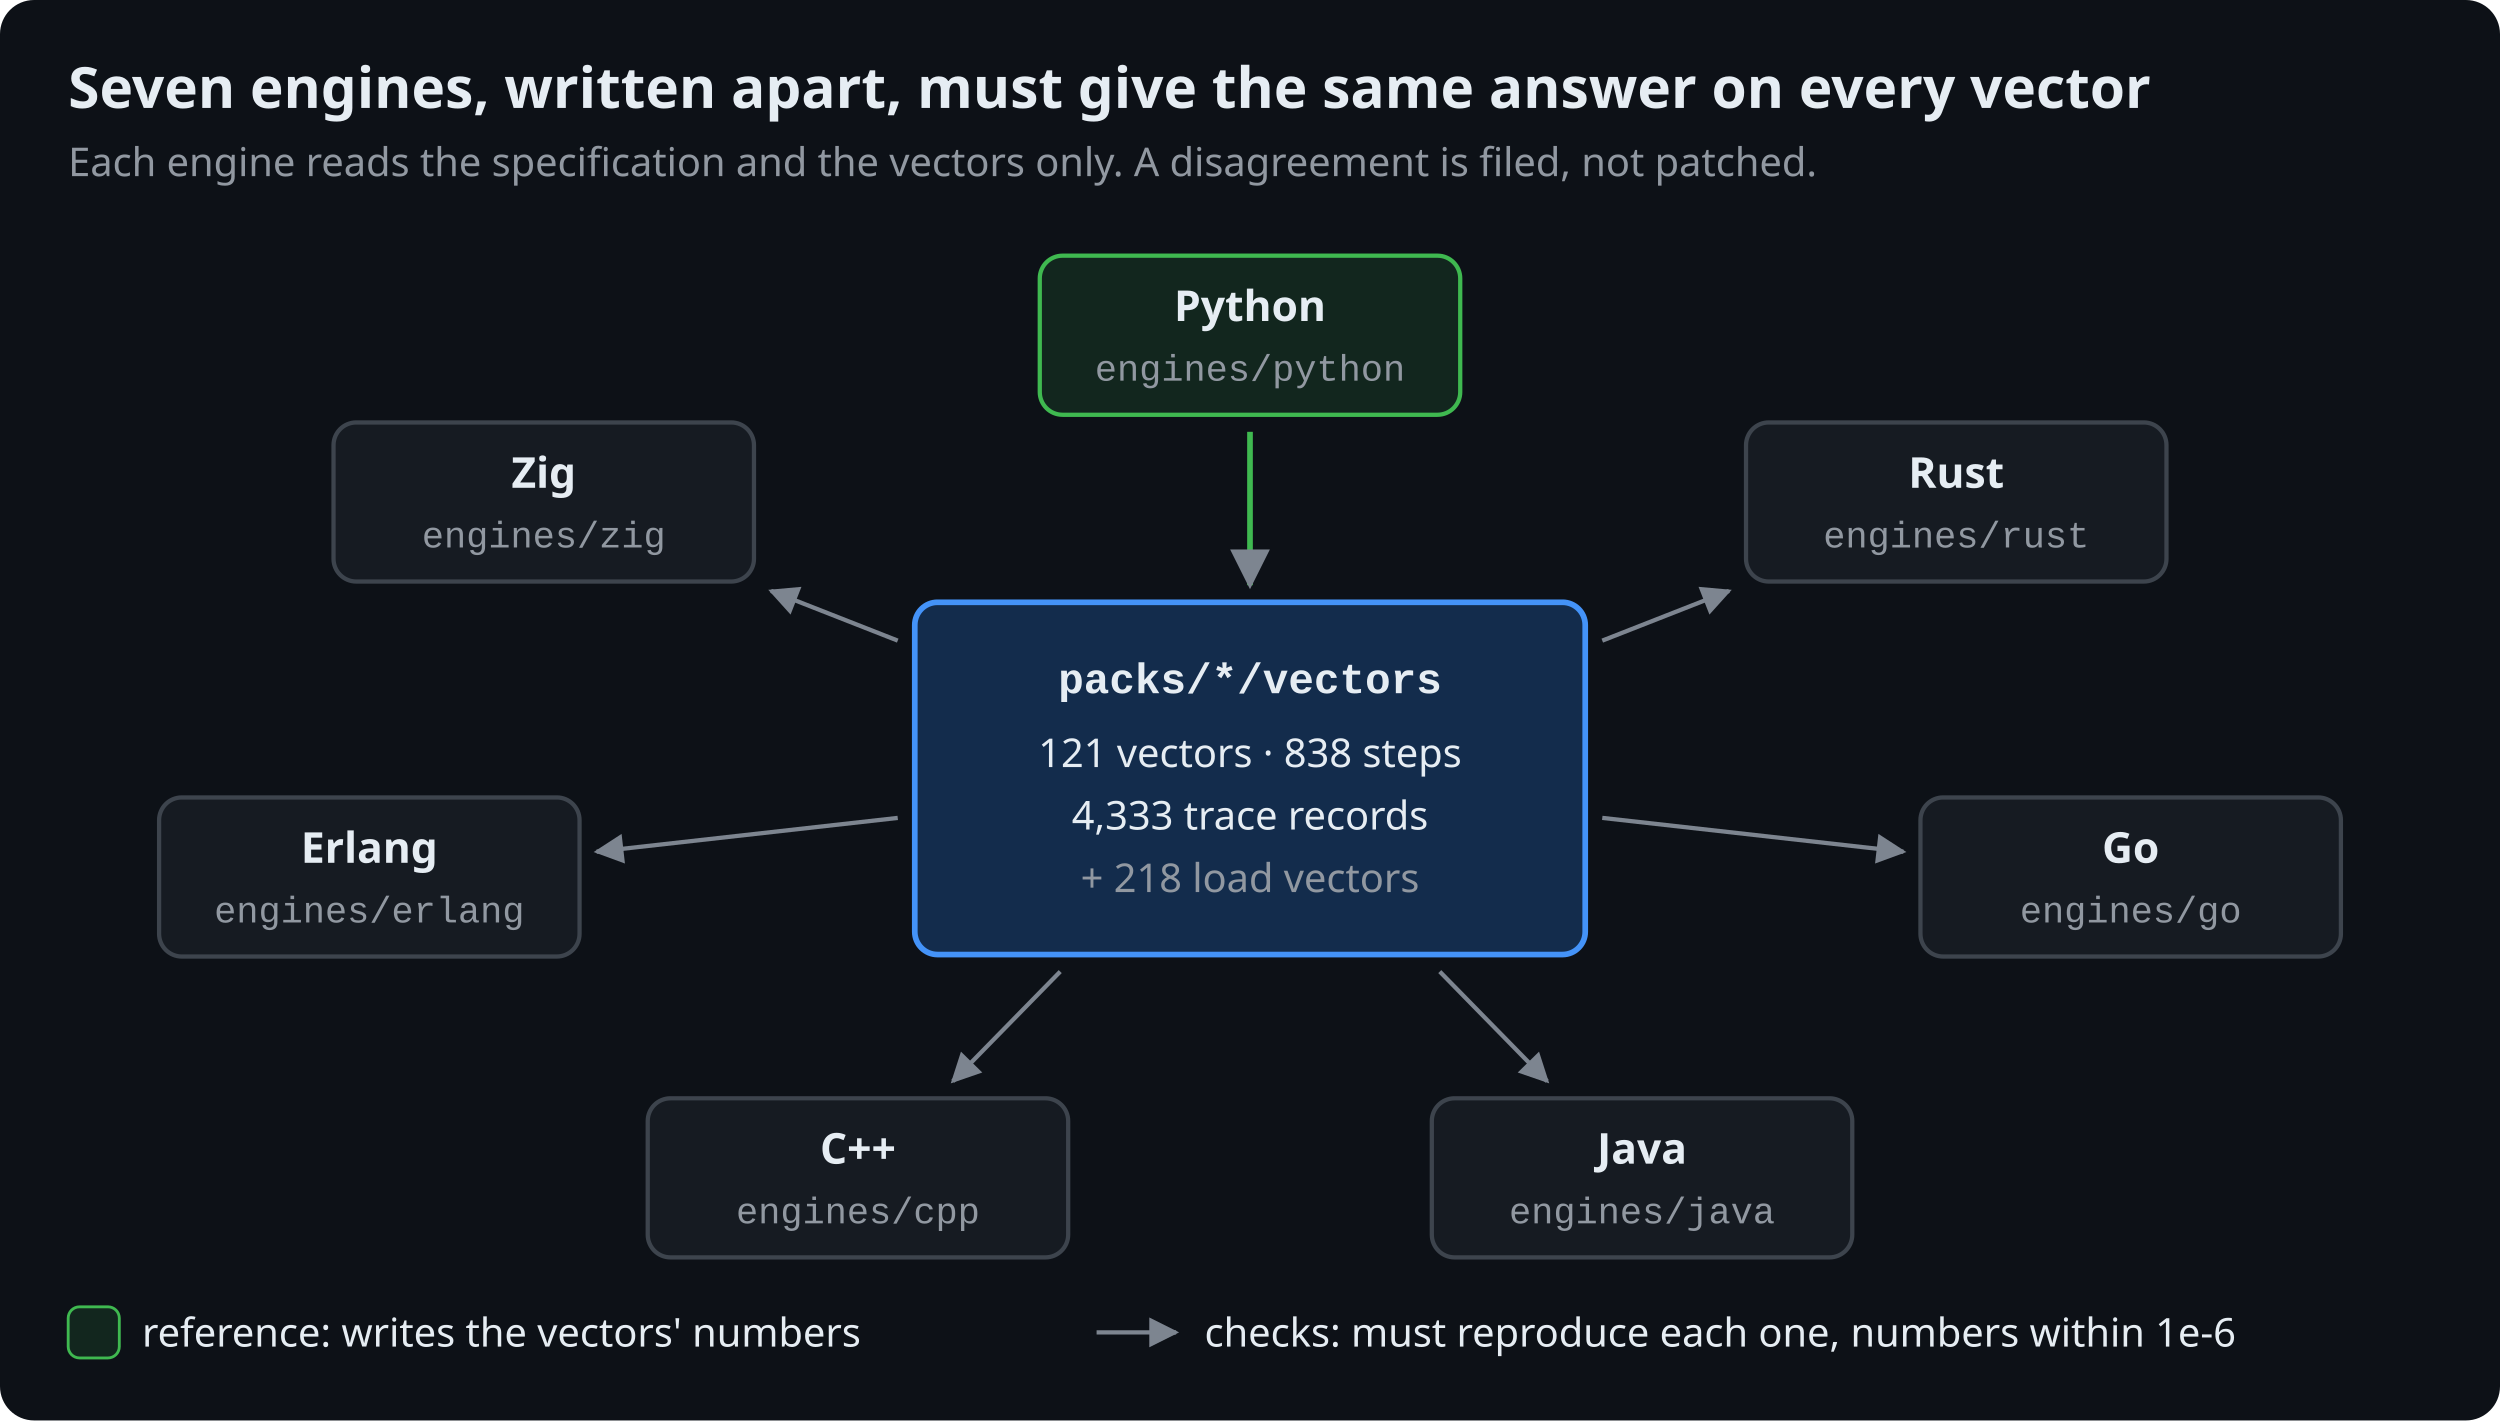
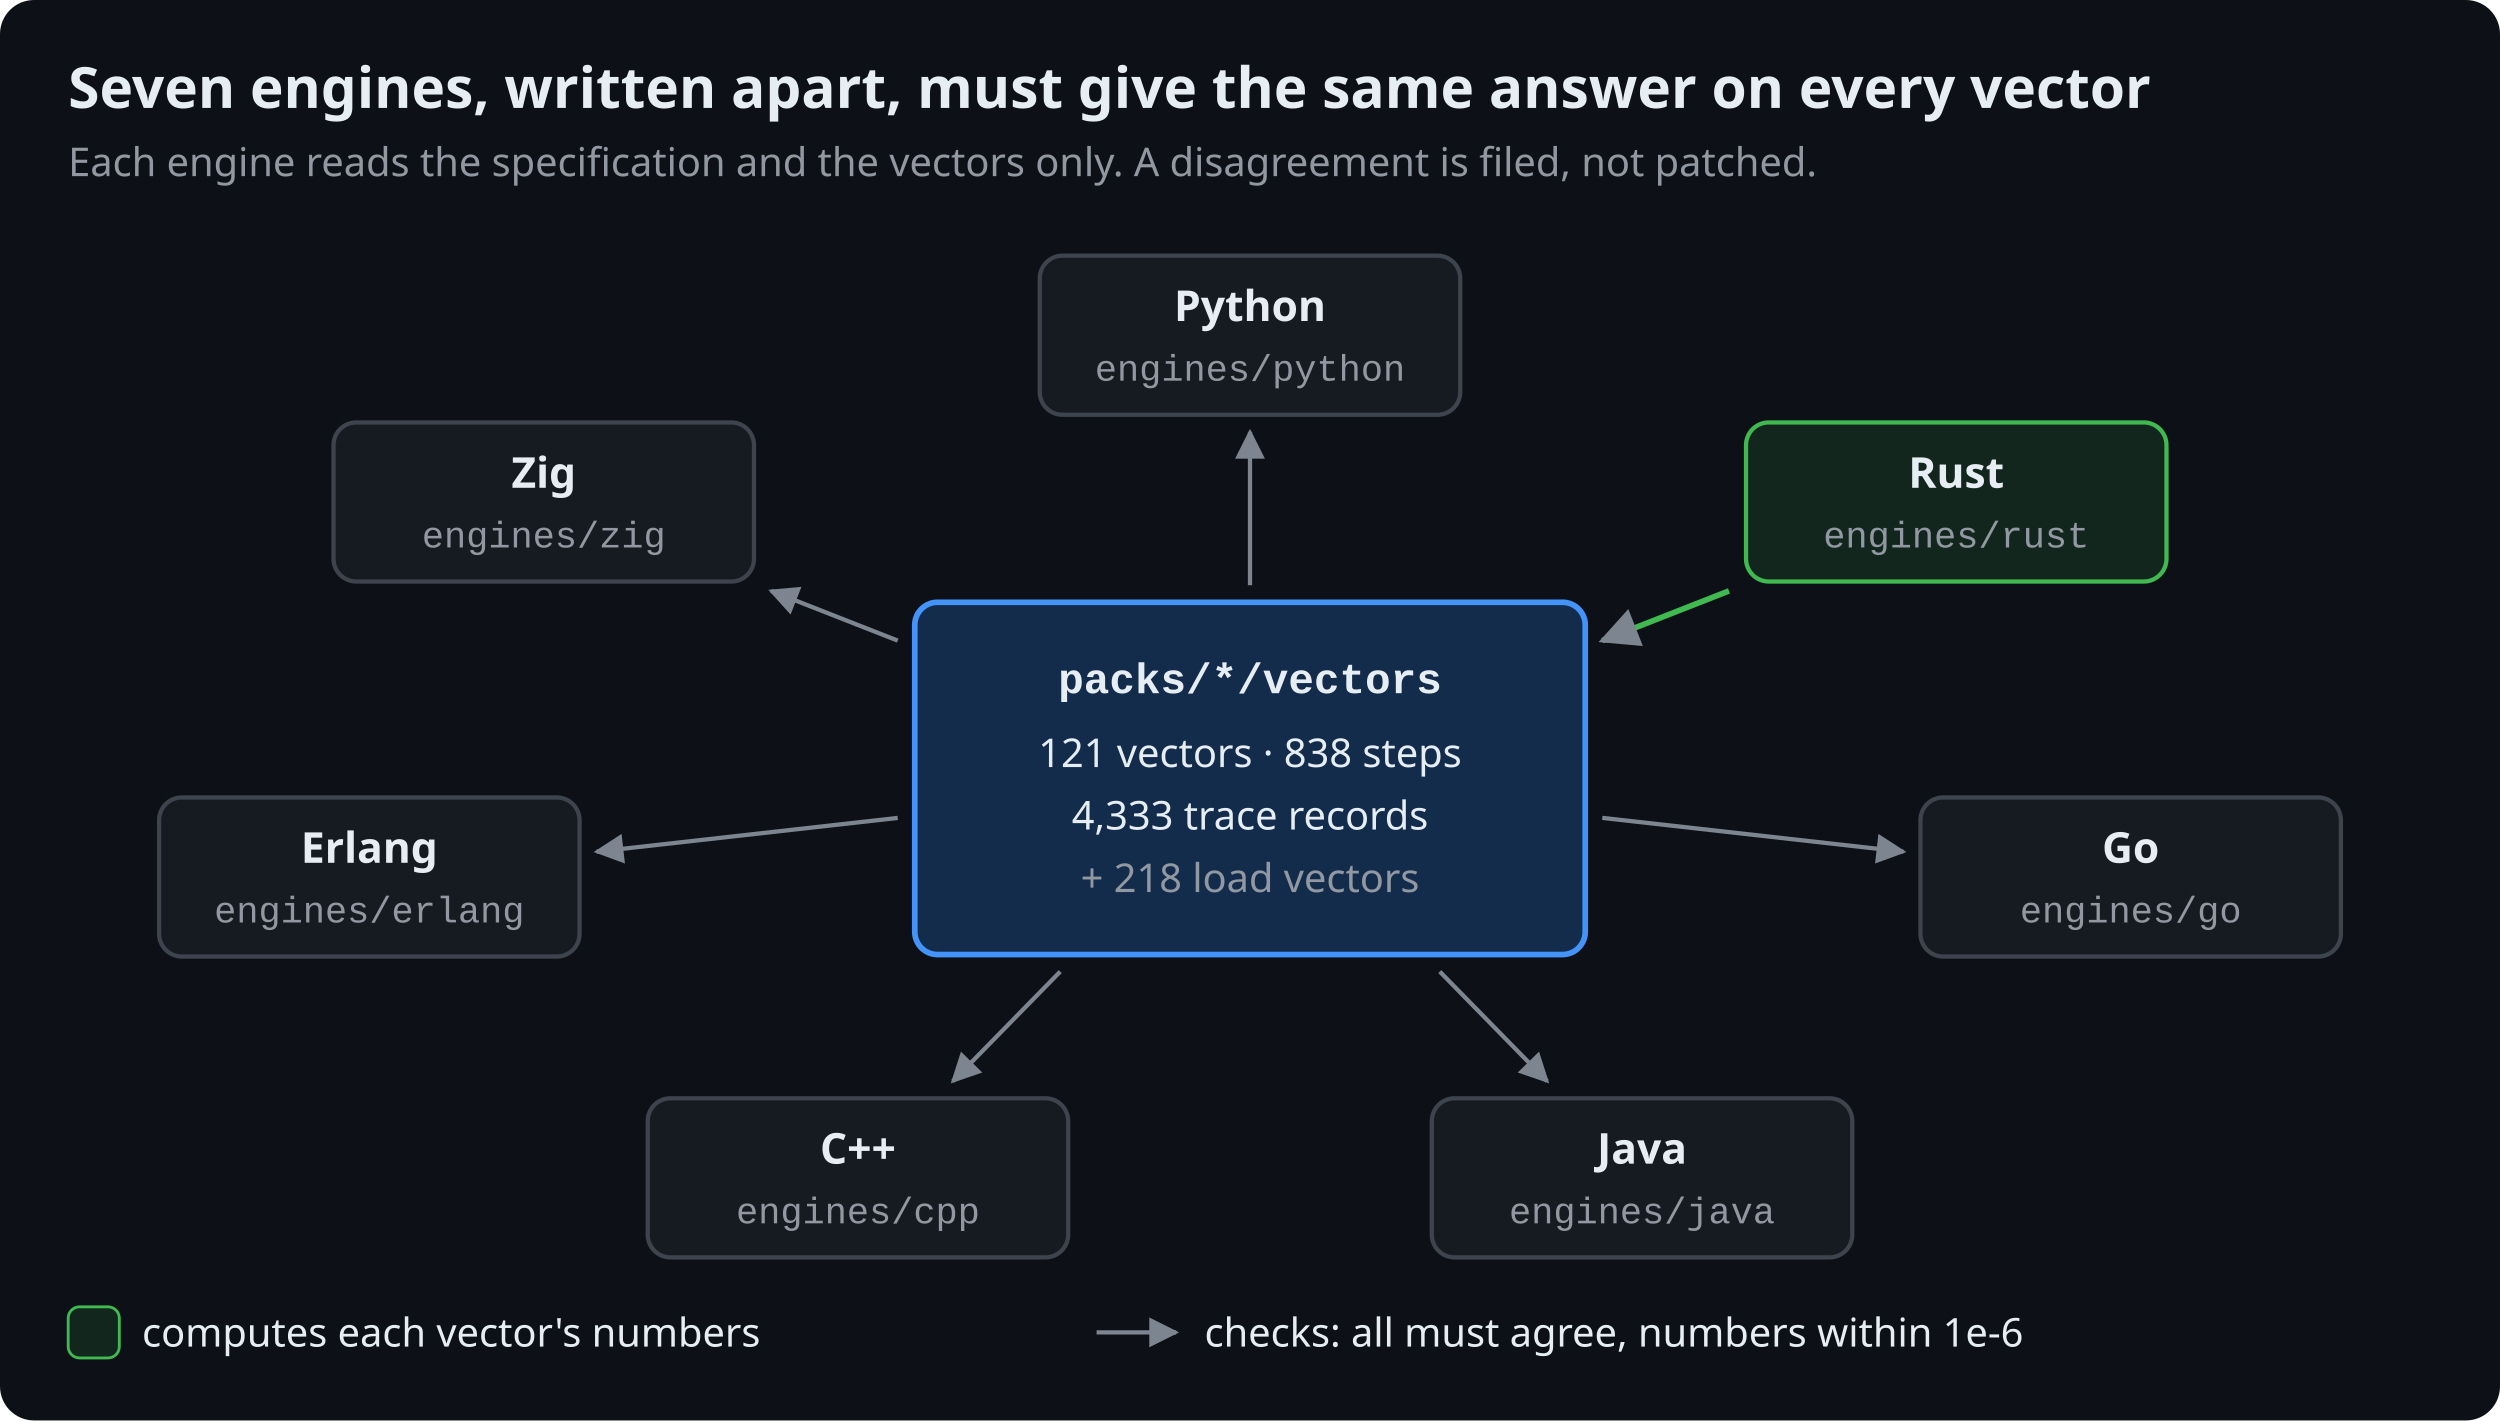
<svg xmlns="http://www.w3.org/2000/svg" viewBox="0 0 880 500" width="880" height="500" role="img" aria-labelledby="t d" font-family="-apple-system, BlinkMacSystemFont, 'Segoe UI', 'Noto Sans', Helvetica, Arial, sans-serif">
  <defs>
    <marker id="arrow" viewBox="0 0 10 10" refX="9" refY="5" markerWidth="7" markerHeight="7" orient="auto-start-reverse">
      <path d="M0,0L10,5L0,10z" fill="#7d8590" />
    </marker>
  </defs>
  <rect width="100%" height="100%" rx="12" fill="#0d1117" />
  <text x="24" y="38" font-size="20" fill="#e6edf3" text-anchor="start" font-weight="600">Seven engines, written apart, must give the same answer on every vector</text>
  <text x="24" y="62" font-size="14" fill="#9198a1" text-anchor="start">Each engine reads the specification and the vectors only. A disagreement is filed, not patched.</text>
  <rect x="322" y="212" width="236" height="124" rx="8" fill="#132c4c" stroke="#4493f8" stroke-width="2" />
  <text x="440" y="244" font-size="15" fill="#e6edf3" text-anchor="middle" font-weight="600" font-family="ui-monospace, SFMono-Regular, 'SF Mono', Menlo, Consolas, 'Liberation Mono', monospace">packs/*/vectors</text>
  <text x="440" y="270" font-size="14" fill="#e6edf3" text-anchor="middle">121 vectors · 838 steps</text>
  <text x="440" y="292" font-size="14" fill="#e6edf3" text-anchor="middle">4,333 trace records</text>
  <text x="440" y="314" font-size="14" fill="#9198a1" text-anchor="middle">+ 218 load vectors</text>
-   <rect x="366" y="90" width="148" height="56" rx="8" fill="#12261e" stroke="#3fb950" stroke-width="1.5" />
+   <rect x="366" y="90" width="148" height="56" rx="8" fill="#161b22" stroke="#3d444d" stroke-width="1.5" />
  <text x="440" y="113" font-size="15" fill="#e6edf3" text-anchor="middle" font-weight="600">Python</text>
  <text x="440" y="134" font-size="13" fill="#9198a1" text-anchor="middle" font-family="ui-monospace, SFMono-Regular, 'SF Mono', Menlo, Consolas, 'Liberation Mono', monospace">engines/python</text>
-   <line x1="440" y1="152" x2="440" y2="206" stroke="#3fb950" stroke-width="2" marker-end="url(#arrow)" />
-   <rect x="614.6" y="148.7" width="148" height="56" rx="8" fill="#161b22" stroke="#3d444d" stroke-width="1.5" />
+   <line x1="440" y1="206" x2="440" y2="152" stroke="#7d8590" stroke-width="1.5" marker-end="url(#arrow)" />
+   <rect x="614.6" y="148.7" width="148" height="56" rx="8" fill="#12261e" stroke="#3fb950" stroke-width="1.5" />
  <text x="688.6" y="171.7" font-size="15" fill="#e6edf3" text-anchor="middle" font-weight="600">Rust</text>
  <text x="688.6" y="192.7" font-size="13" fill="#9198a1" text-anchor="middle" font-family="ui-monospace, SFMono-Regular, 'SF Mono', Menlo, Consolas, 'Liberation Mono', monospace">engines/rust</text>
-   <line x1="564" y1="225.5" x2="608.6" y2="208" stroke="#7d8590" stroke-width="1.5" marker-end="url(#arrow)" />
+   <line x1="608.6" y1="208" x2="564" y2="225.5" stroke="#3fb950" stroke-width="2" marker-end="url(#arrow)" />
  <rect x="676" y="280.7" width="148" height="56" rx="8" fill="#161b22" stroke="#3d444d" stroke-width="1.5" />
  <text x="750" y="303.7" font-size="15" fill="#e6edf3" text-anchor="middle" font-weight="600">Go</text>
  <text x="750" y="324.7" font-size="13" fill="#9198a1" text-anchor="middle" font-family="ui-monospace, SFMono-Regular, 'SF Mono', Menlo, Consolas, 'Liberation Mono', monospace">engines/go</text>
  <line x1="564" y1="287.9" x2="670" y2="299.8" stroke="#7d8590" stroke-width="1.5" marker-end="url(#arrow)" />
  <rect x="504" y="386.6" width="148" height="56" rx="8" fill="#161b22" stroke="#3d444d" stroke-width="1.5" />
  <text x="578" y="409.6" font-size="15" fill="#e6edf3" text-anchor="middle" font-weight="600">Java</text>
  <text x="578" y="430.6" font-size="13" fill="#9198a1" text-anchor="middle" font-family="ui-monospace, SFMono-Regular, 'SF Mono', Menlo, Consolas, 'Liberation Mono', monospace">engines/java</text>
  <line x1="506.8" y1="342" x2="544.6" y2="380.6" stroke="#7d8590" stroke-width="1.5" marker-end="url(#arrow)" />
  <rect x="228" y="386.6" width="148" height="56" rx="8" fill="#161b22" stroke="#3d444d" stroke-width="1.5" />
  <text x="302" y="409.6" font-size="15" fill="#e6edf3" text-anchor="middle" font-weight="600">C++</text>
  <text x="302" y="430.6" font-size="13" fill="#9198a1" text-anchor="middle" font-family="ui-monospace, SFMono-Regular, 'SF Mono', Menlo, Consolas, 'Liberation Mono', monospace">engines/cpp</text>
  <line x1="373.2" y1="342" x2="335.4" y2="380.6" stroke="#7d8590" stroke-width="1.5" marker-end="url(#arrow)" />
  <rect x="56" y="280.7" width="148" height="56" rx="8" fill="#161b22" stroke="#3d444d" stroke-width="1.5" />
  <text x="130" y="303.7" font-size="15" fill="#e6edf3" text-anchor="middle" font-weight="600">Erlang</text>
  <text x="130" y="324.7" font-size="13" fill="#9198a1" text-anchor="middle" font-family="ui-monospace, SFMono-Regular, 'SF Mono', Menlo, Consolas, 'Liberation Mono', monospace">engines/erlang</text>
  <line x1="316" y1="287.9" x2="210" y2="299.8" stroke="#7d8590" stroke-width="1.5" marker-end="url(#arrow)" />
  <rect x="117.4" y="148.7" width="148" height="56" rx="8" fill="#161b22" stroke="#3d444d" stroke-width="1.5" />
  <text x="191.4" y="171.7" font-size="15" fill="#e6edf3" text-anchor="middle" font-weight="600">Zig</text>
  <text x="191.4" y="192.7" font-size="13" fill="#9198a1" text-anchor="middle" font-family="ui-monospace, SFMono-Regular, 'SF Mono', Menlo, Consolas, 'Liberation Mono', monospace">engines/zig</text>
  <line x1="316" y1="225.5" x2="271.4" y2="208" stroke="#7d8590" stroke-width="1.5" marker-end="url(#arrow)" />
  <rect x="24" y="460" width="18" height="18" rx="4" fill="#12261e" stroke="#3fb950" stroke-width="1" />
-   <text x="50" y="474" font-size="14" fill="#e6edf3" text-anchor="start">reference: writes the vectors' numbers</text>
+   <text x="50" y="474" font-size="14" fill="#e6edf3" text-anchor="start">computes each vector's numbers</text>
  <line x1="386" y1="469" x2="414" y2="469" stroke="#7d8590" stroke-width="1.5" marker-end="url(#arrow)" />
-   <text x="424" y="474" font-size="14" fill="#e6edf3" text-anchor="start">checks: must reproduce each one, numbers within 1e-6</text>
+   <text x="424" y="474" font-size="14" fill="#e6edf3" text-anchor="start">checks: all must agree, numbers within 1e-6</text>
</svg>
